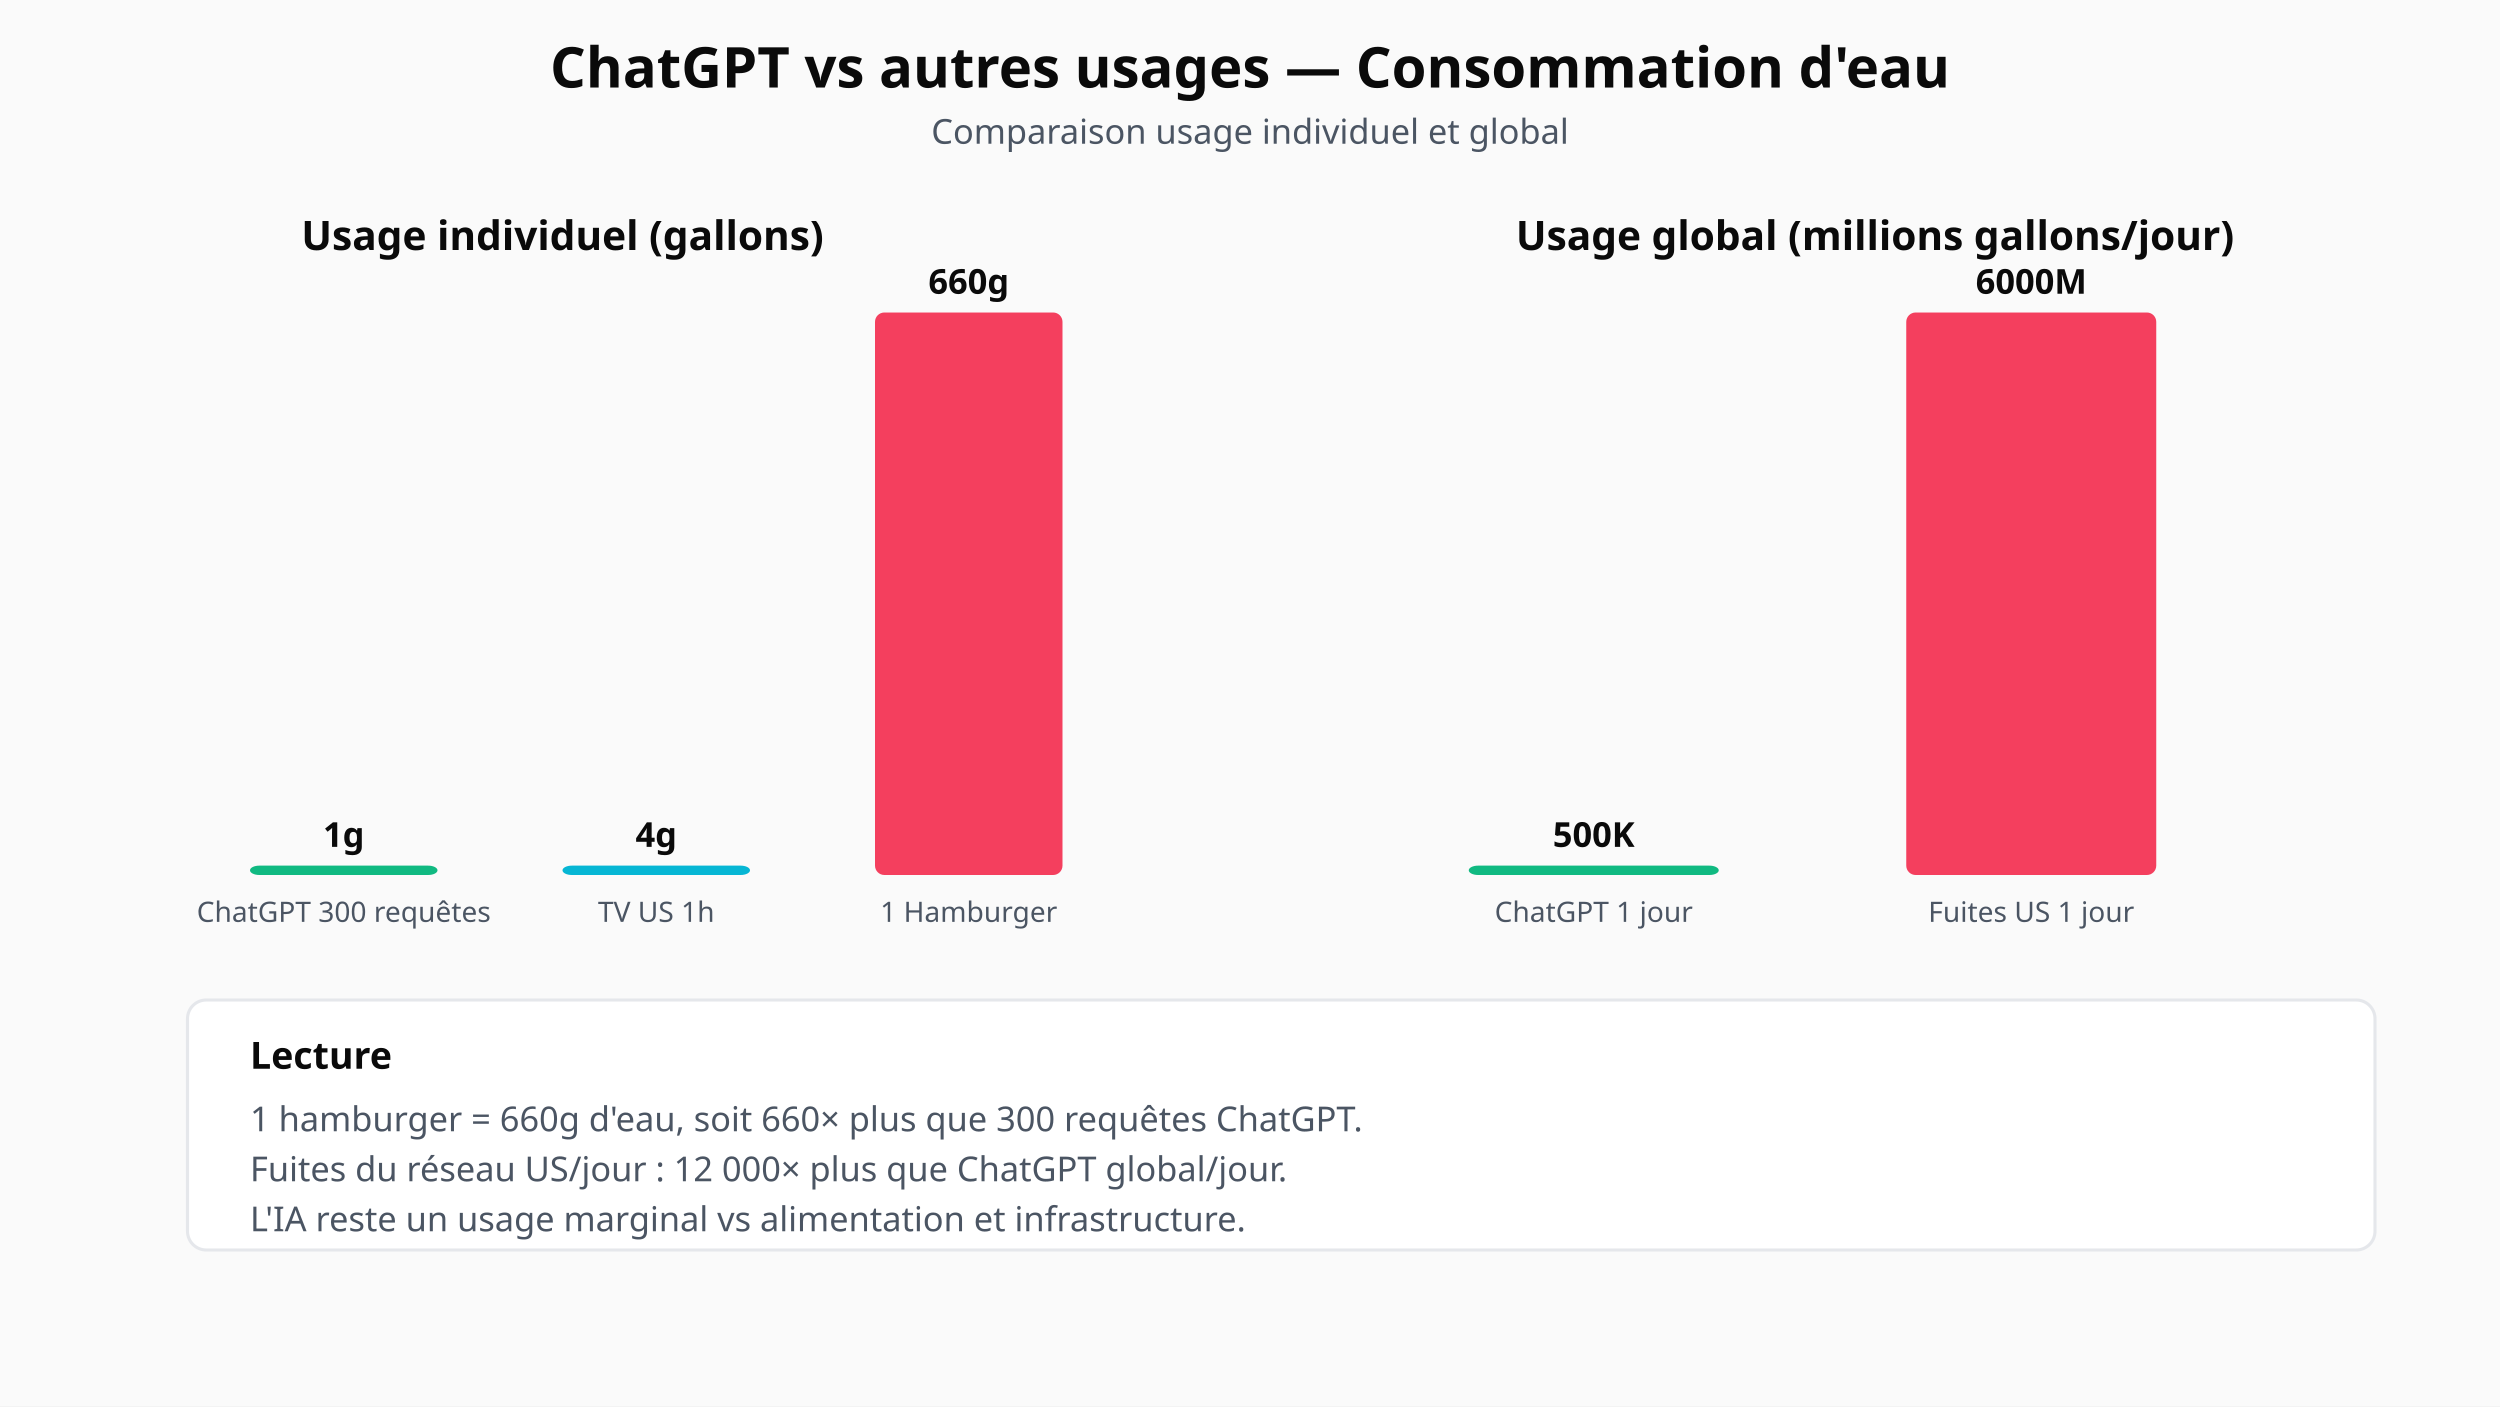
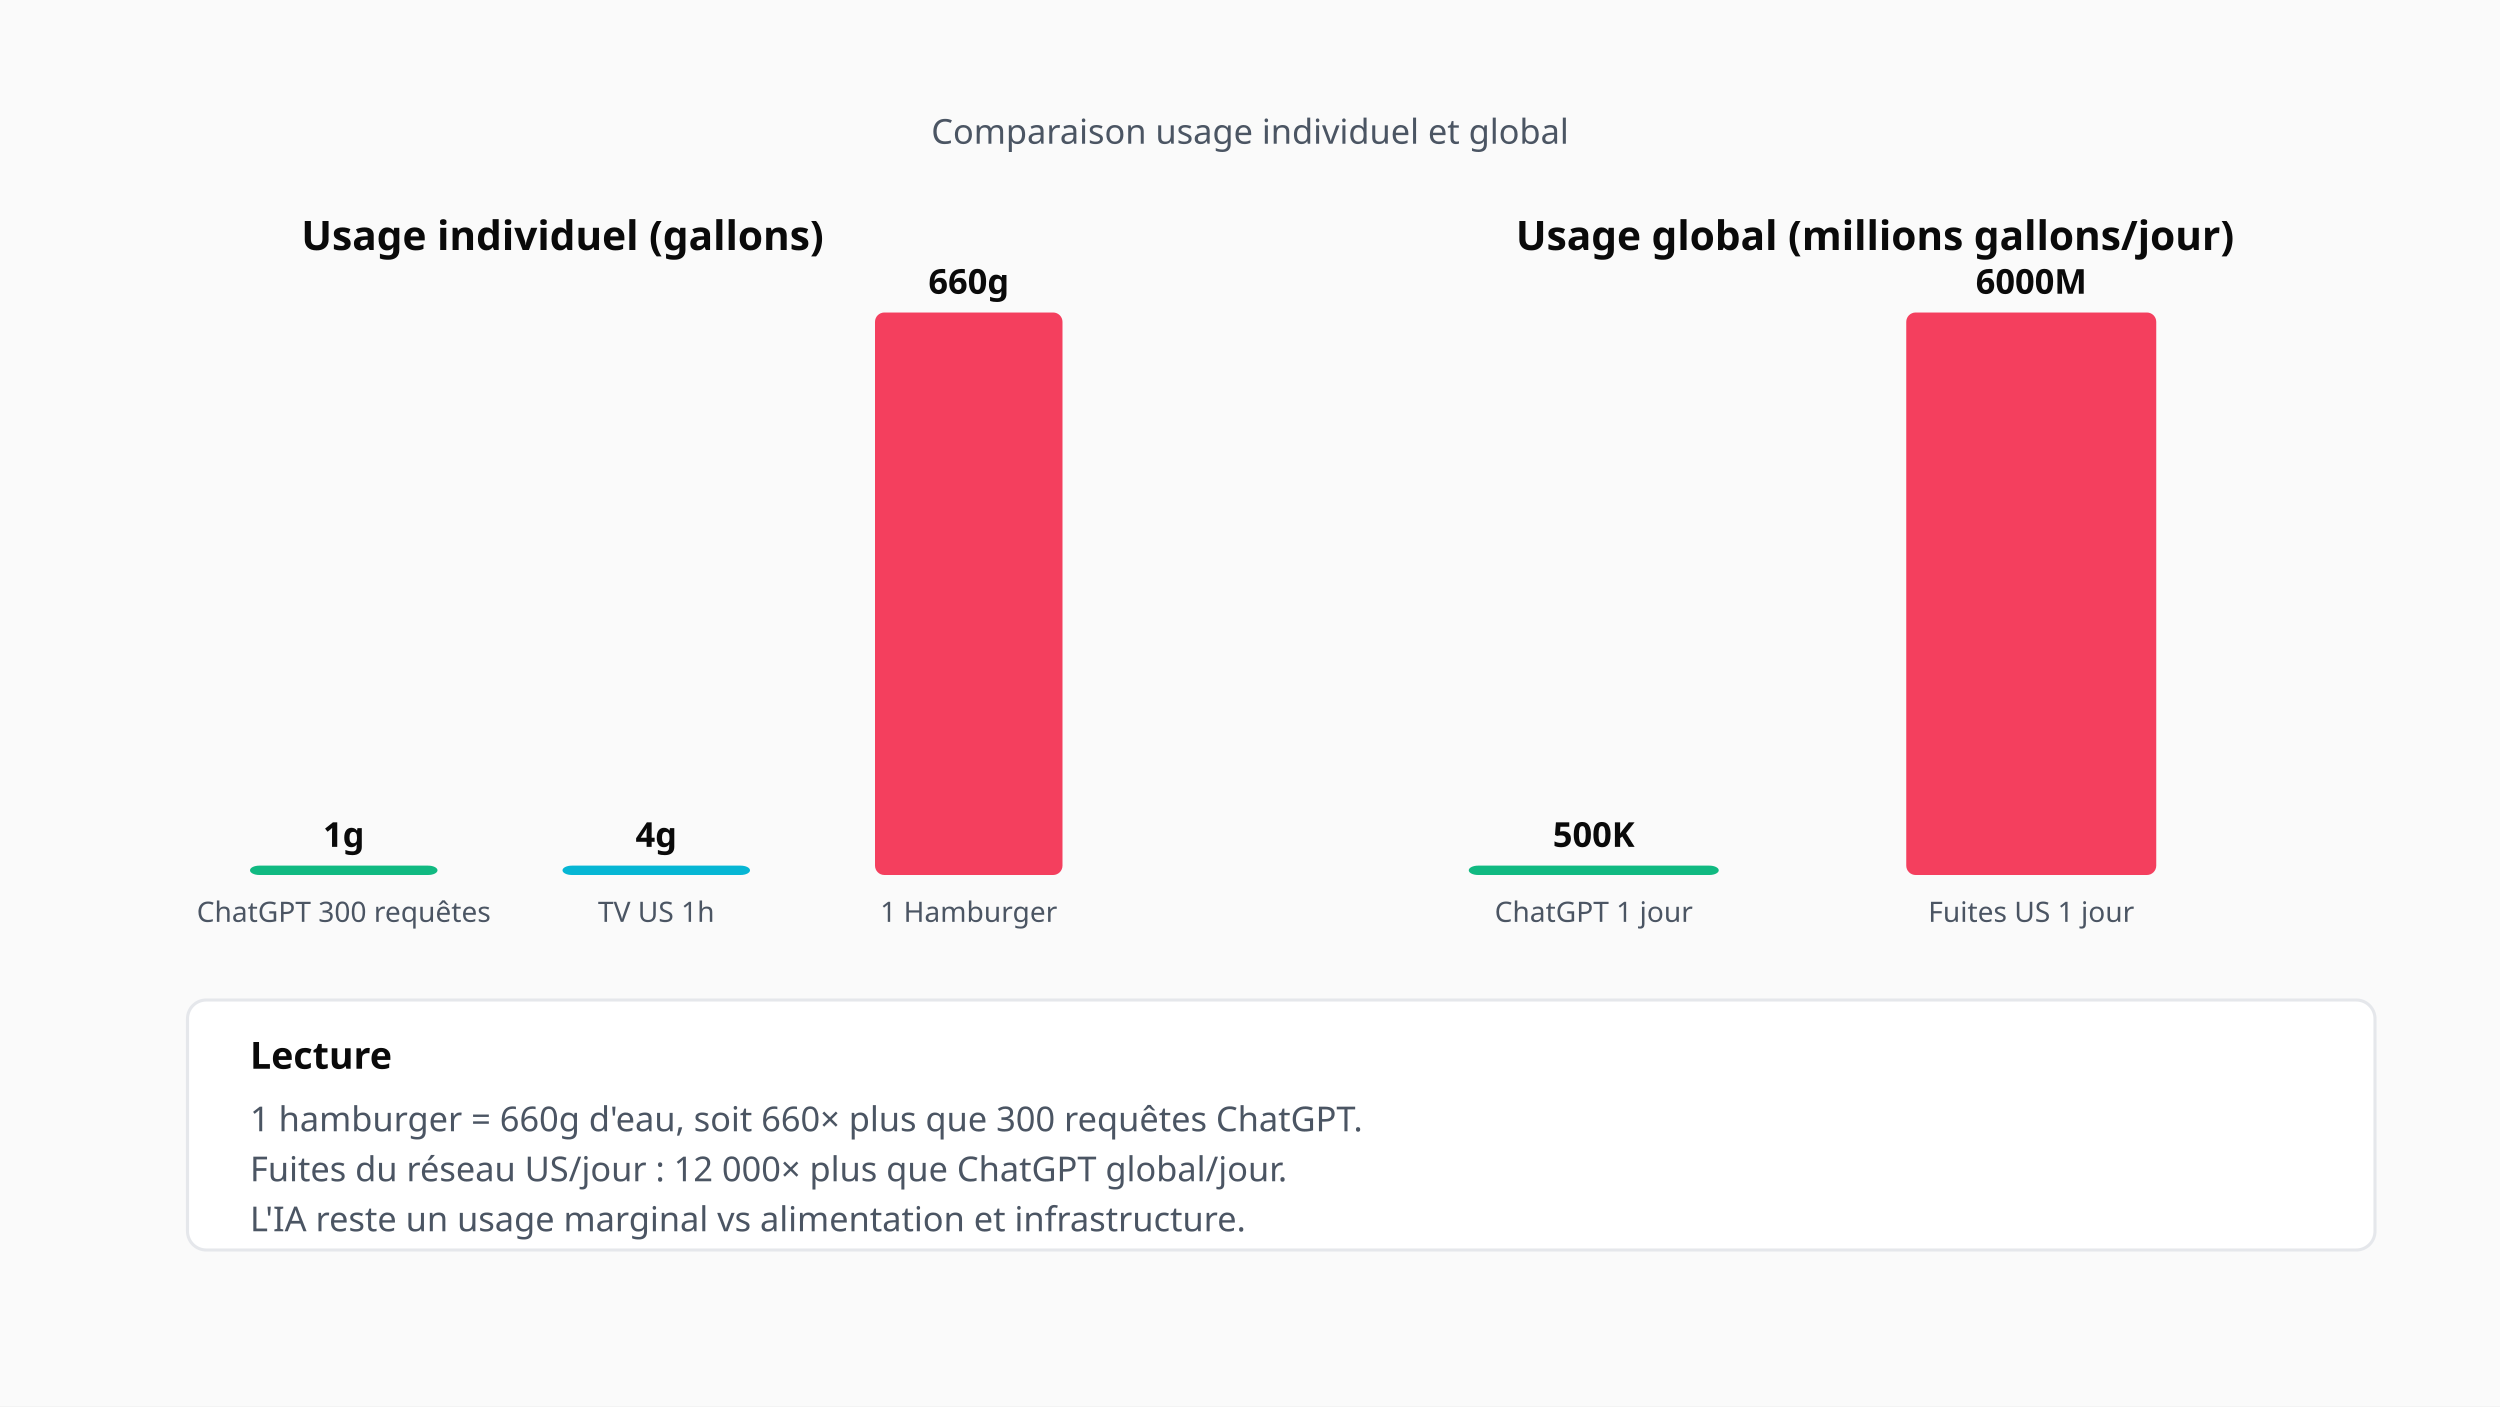
<svg xmlns="http://www.w3.org/2000/svg" viewBox="0 0 800 450" font-family="ui-sans-serif, system-ui">
  <rect width="800" height="450" fill="#fafafa" />
-   <text x="400" y="28" text-anchor="middle" fill="#0a0a0a" font-size="18" font-weight="bold">ChatGPT vs autres usages — Consommation d'eau</text>
  <text x="400" y="46" text-anchor="middle" fill="#4b5563" font-size="11">Comparaison usage individuel et global</text>
  <text x="180" y="80" text-anchor="middle" fill="#0a0a0a" font-size="13" font-weight="bold">Usage individuel (gallons)</text>
  <rect x="80" y="277.0" width="60" height="3.0" fill="#10b981" rx="3" />
  <text x="110.0" y="271.0" text-anchor="middle" fill="#0a0a0a" font-size="11" font-weight="600" font-family="ui-monospace">1g</text>
  <text x="110.0" y="295" text-anchor="middle" fill="#4b5563" font-size="9">ChatGPT 300 requêtes</text>
  <rect x="180" y="277.0" width="60" height="3.0" fill="#06b6d4" rx="3" />
  <text x="210.0" y="271.0" text-anchor="middle" fill="#0a0a0a" font-size="11" font-weight="600" font-family="ui-monospace">4g</text>
  <text x="210.0" y="295" text-anchor="middle" fill="#4b5563" font-size="9">TV US 1h</text>
  <rect x="280" y="100.0" width="60" height="180.0" fill="#f43f5e" rx="3" />
  <text x="310.0" y="94.0" text-anchor="middle" fill="#0a0a0a" font-size="11" font-weight="600" font-family="ui-monospace">660g</text>
  <text x="310.0" y="295" text-anchor="middle" fill="#4b5563" font-size="9">1 Hamburger</text>
  <text x="600" y="80" text-anchor="middle" fill="#0a0a0a" font-size="13" font-weight="bold">Usage global (millions gallons/jour)</text>
  <rect x="470" y="277.0" width="80" height="3.0" fill="#10b981" rx="3" />
  <text x="510.0" y="271.0" text-anchor="middle" fill="#0a0a0a" font-size="11" font-weight="600" font-family="ui-monospace">500K</text>
  <text x="510.0" y="295" text-anchor="middle" fill="#4b5563" font-size="9">ChatGPT 1 jour</text>
  <rect x="610" y="100.0" width="80" height="180.0" fill="#f43f5e" rx="3" />
  <text x="650.0" y="94.0" text-anchor="middle" fill="#0a0a0a" font-size="11" font-weight="600" font-family="ui-monospace">6000M</text>
  <text x="650.0" y="295" text-anchor="middle" fill="#4b5563" font-size="9">Fuites US 1 jour</text>
  <g transform="translate(0,320)">
    <rect x="60" y="0" width="700" height="80" fill="#fff" rx="6" stroke="#e5e7eb" />
    <text x="80" y="22" fill="#0a0a0a" font-size="12" font-weight="600">Lecture</text>
    <text x="80" y="42" fill="#4b5563" font-size="11">1 hamburger = 660g d'eau, soit 660× plus que 300 requêtes ChatGPT.</text>
    <text x="80" y="58" fill="#4b5563" font-size="11">Fuites du réseau US/jour : 12 000× plus que ChatGPT global/jour.</text>
    <text x="80" y="74" fill="#4b5563" font-size="11">L'IA reste un usage marginal vs alimentation et infrastructure.</text>
  </g>
</svg>
